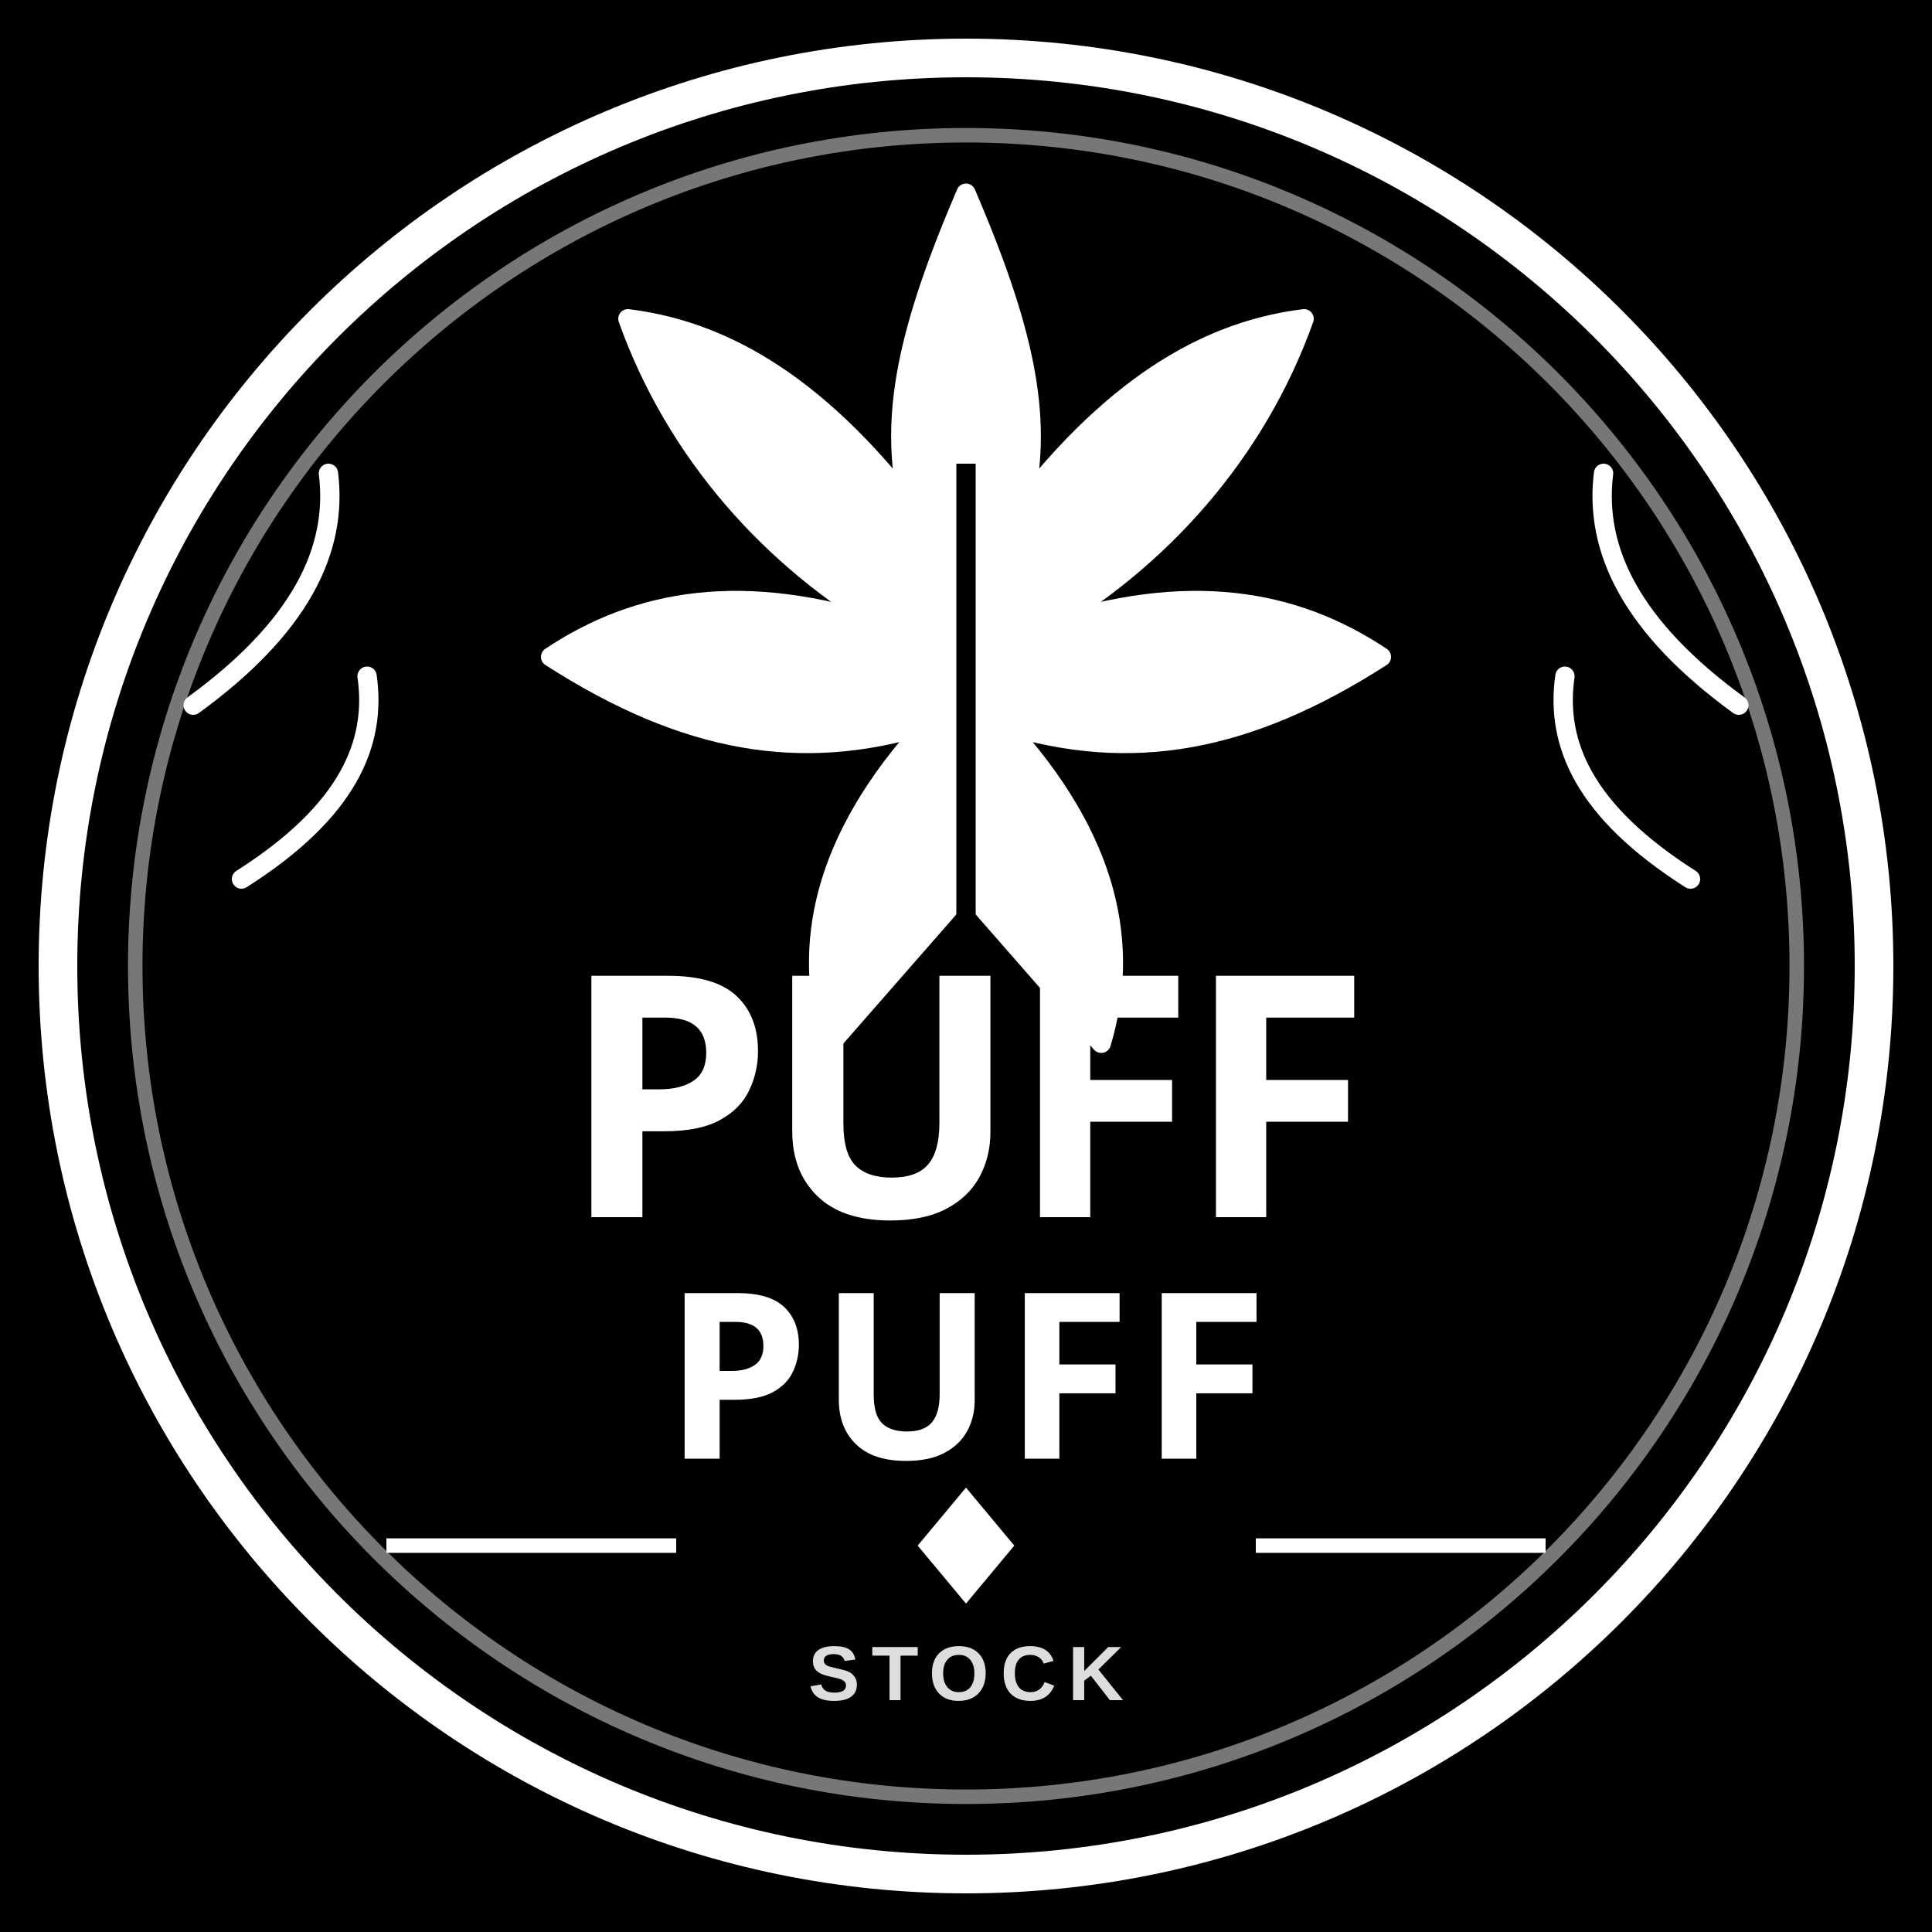
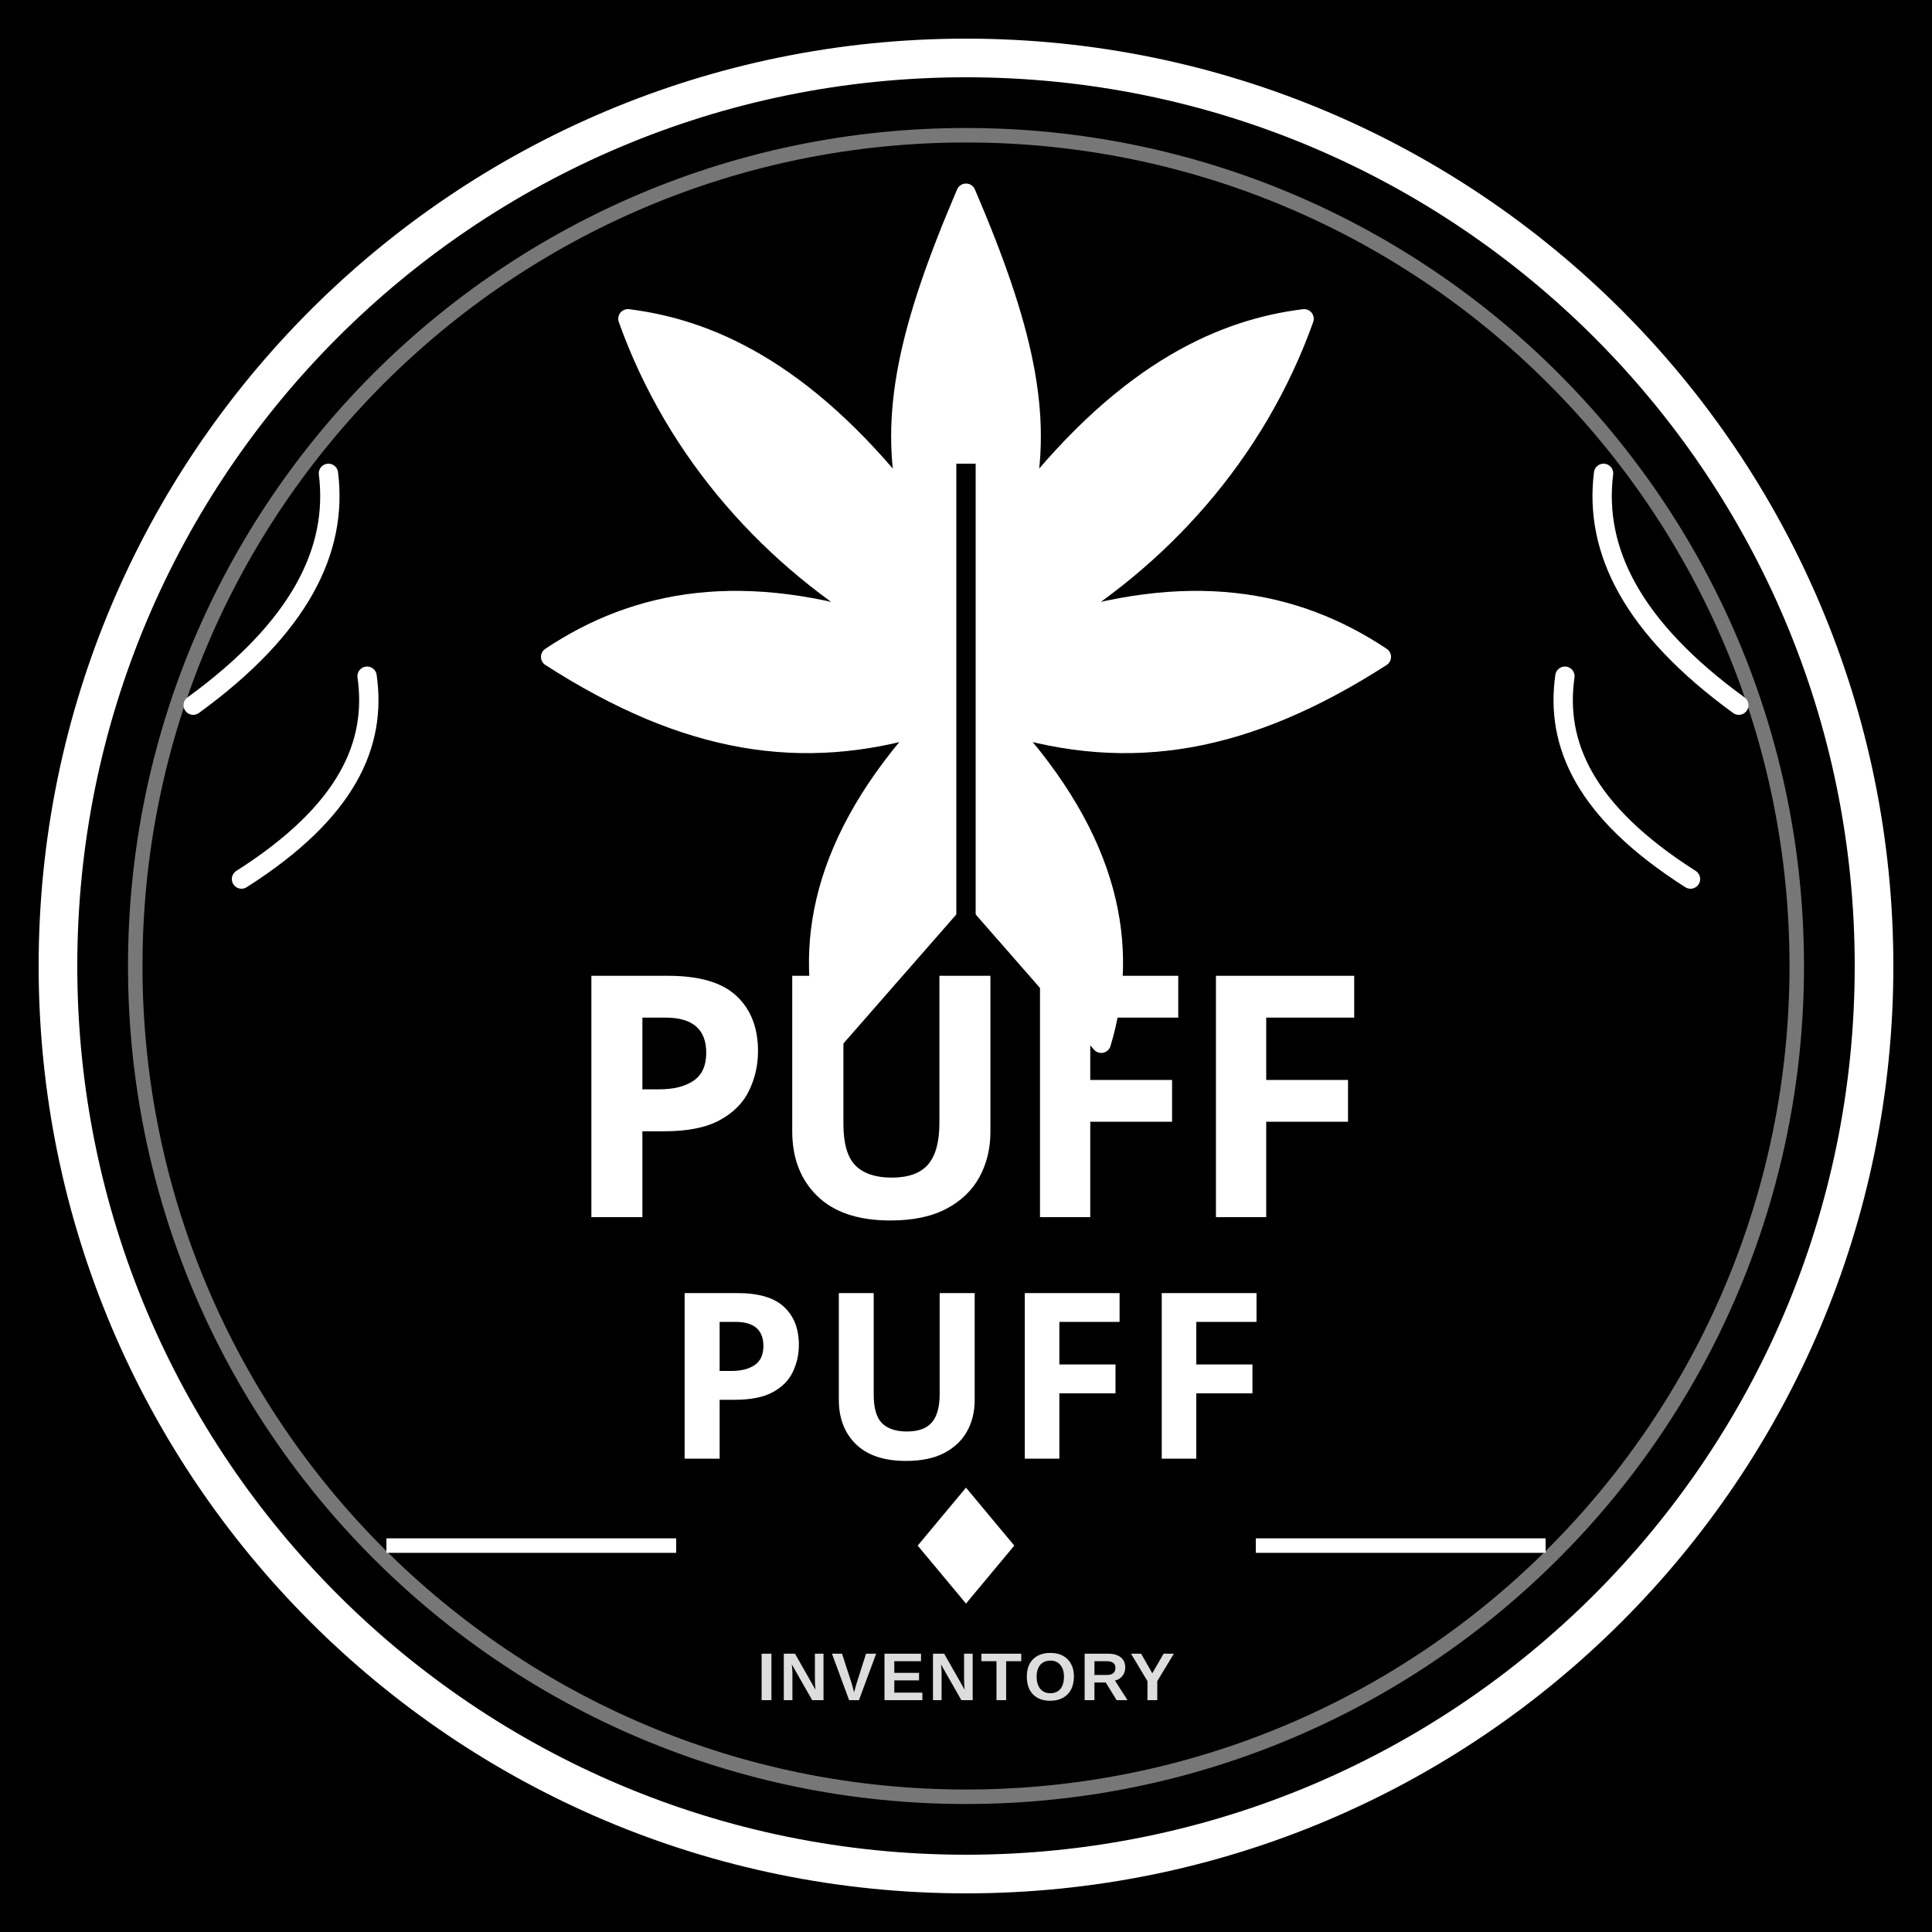
<svg xmlns="http://www.w3.org/2000/svg" viewBox="0 0 200 200" role="img" aria-labelledby="title">
  <rect width="200" height="200" fill="#000" />
  <circle cx="100" cy="100" r="94" fill="#000" stroke="#fff" stroke-width="4" />
  <circle cx="100" cy="100" r="86" fill="none" stroke="#777" stroke-width="1.5" />
  <g fill="#fff" stroke="#fff" stroke-linejoin="round">
    <path d="M100 20 C94 34 92 43 94 52 C83 38 73 34 65 33 C70 47 80 58 92 65 C77 60 66 62 57 68 C71 77 83 79 96 75 C85 87 83 98 86 108 L100 92 L114 108 C117 98 115 87 104 75 C117 79 129 77 143 68 C134 62 123 60 108 65 C120 58 130 47 135 33 C127 34 117 38 106 52 C108 43 106 34 100 20Z" stroke-width="2" />
    <path d="M100 48 L100 96" fill="none" stroke="#000" stroke-width="2" />
  </g>
  <g fill="none" stroke="#fff" stroke-width="2" stroke-linecap="round">
    <path d="M20 73 C31 65 35 57 34 49 M180 73 C169 65 165 57 166 49" />
    <path d="M25 91 C36 84 39 77 38 70 M175 91 C164 84 161 77 162 70" />
  </g>
  <text x="100" y="126" text-anchor="middle" fill="#fff" font-family="Impact,Arial Black,sans-serif" font-size="35" font-weight="900" letter-spacing="-1">PUFF</text>
  <text x="100" y="151" text-anchor="middle" fill="#fff" font-family="Impact,Arial Black,sans-serif" font-size="24" font-weight="900" letter-spacing="1">PUFF</text>
  <path d="M40 160 H70 M130 160 H160" stroke="#fff" stroke-width="1.5" />
  <path d="M100 154 l-5 6 5 6 5-6z" fill="#fff" />
-   <text x="100" y="176" text-anchor="middle" fill="#ddd" font-family="Arial,sans-serif" font-size="8" font-weight="700" letter-spacing="1.2">STOCK</text>
+   <text x="100" y="176" text-anchor="middle" fill="#ddd" font-family="Arial,sans-serif" font-size="7" font-weight="700" letter-spacing="0.35">INVENTORY</text>
</svg>
